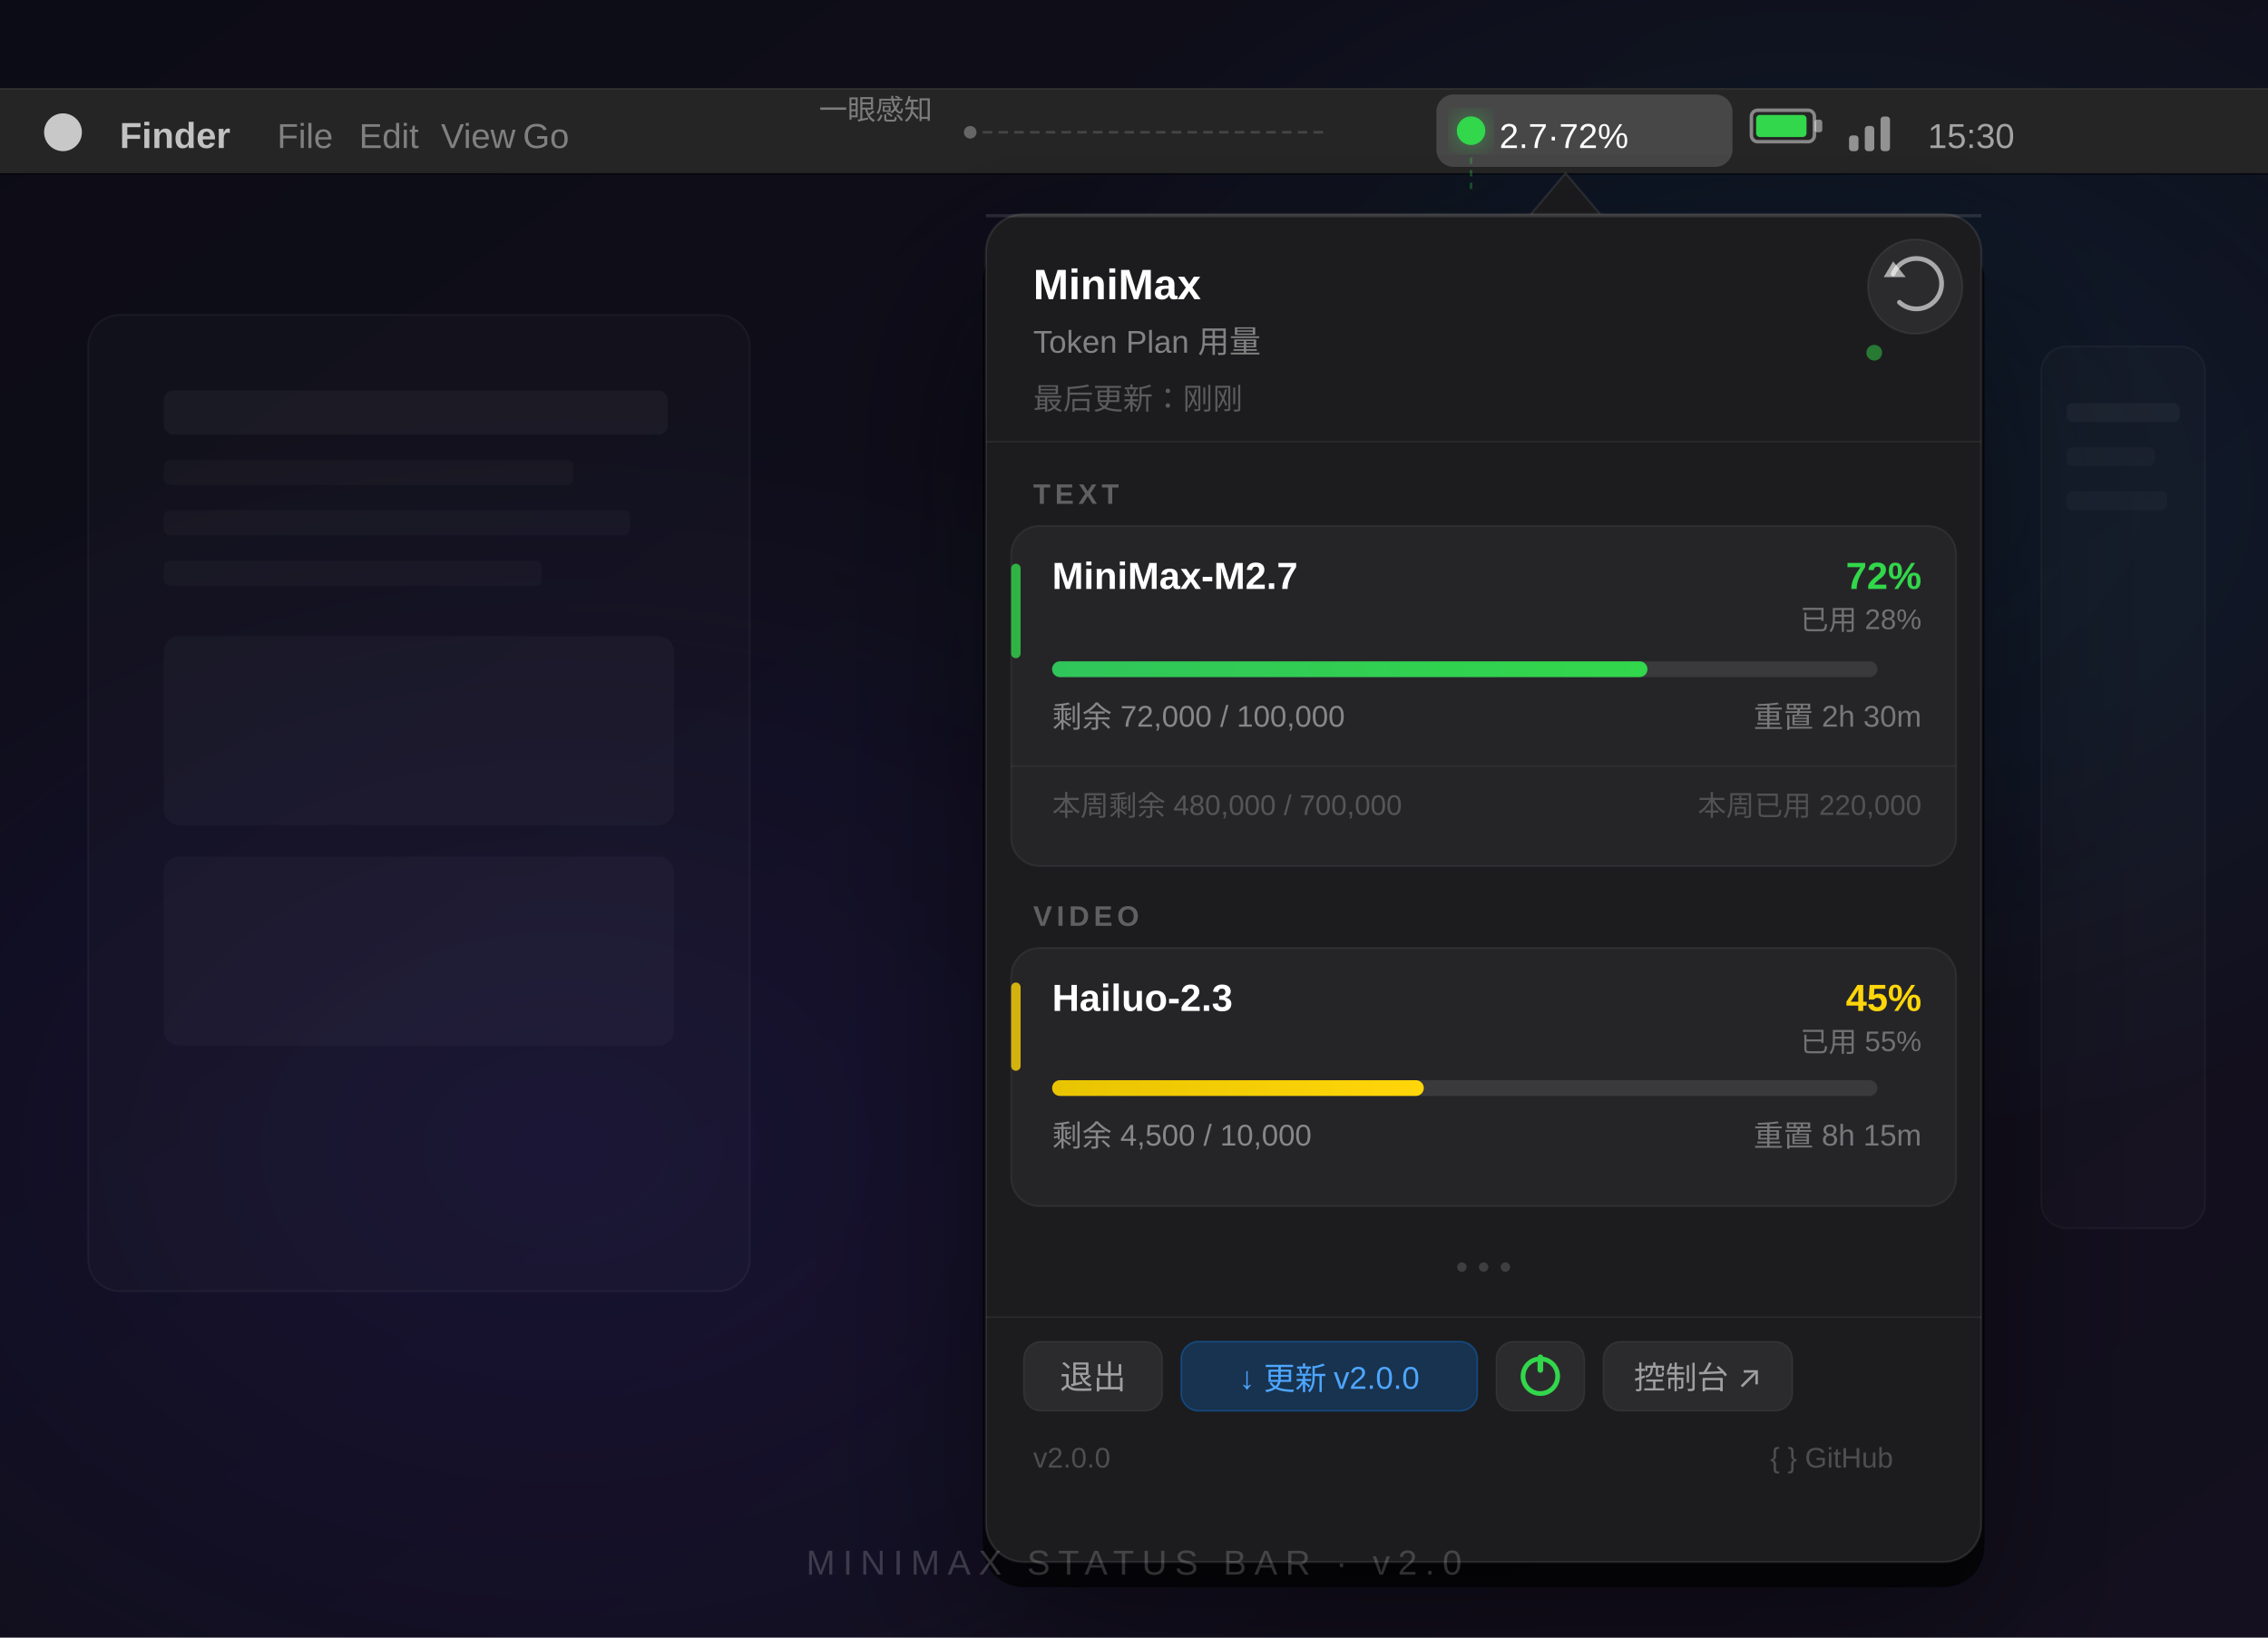
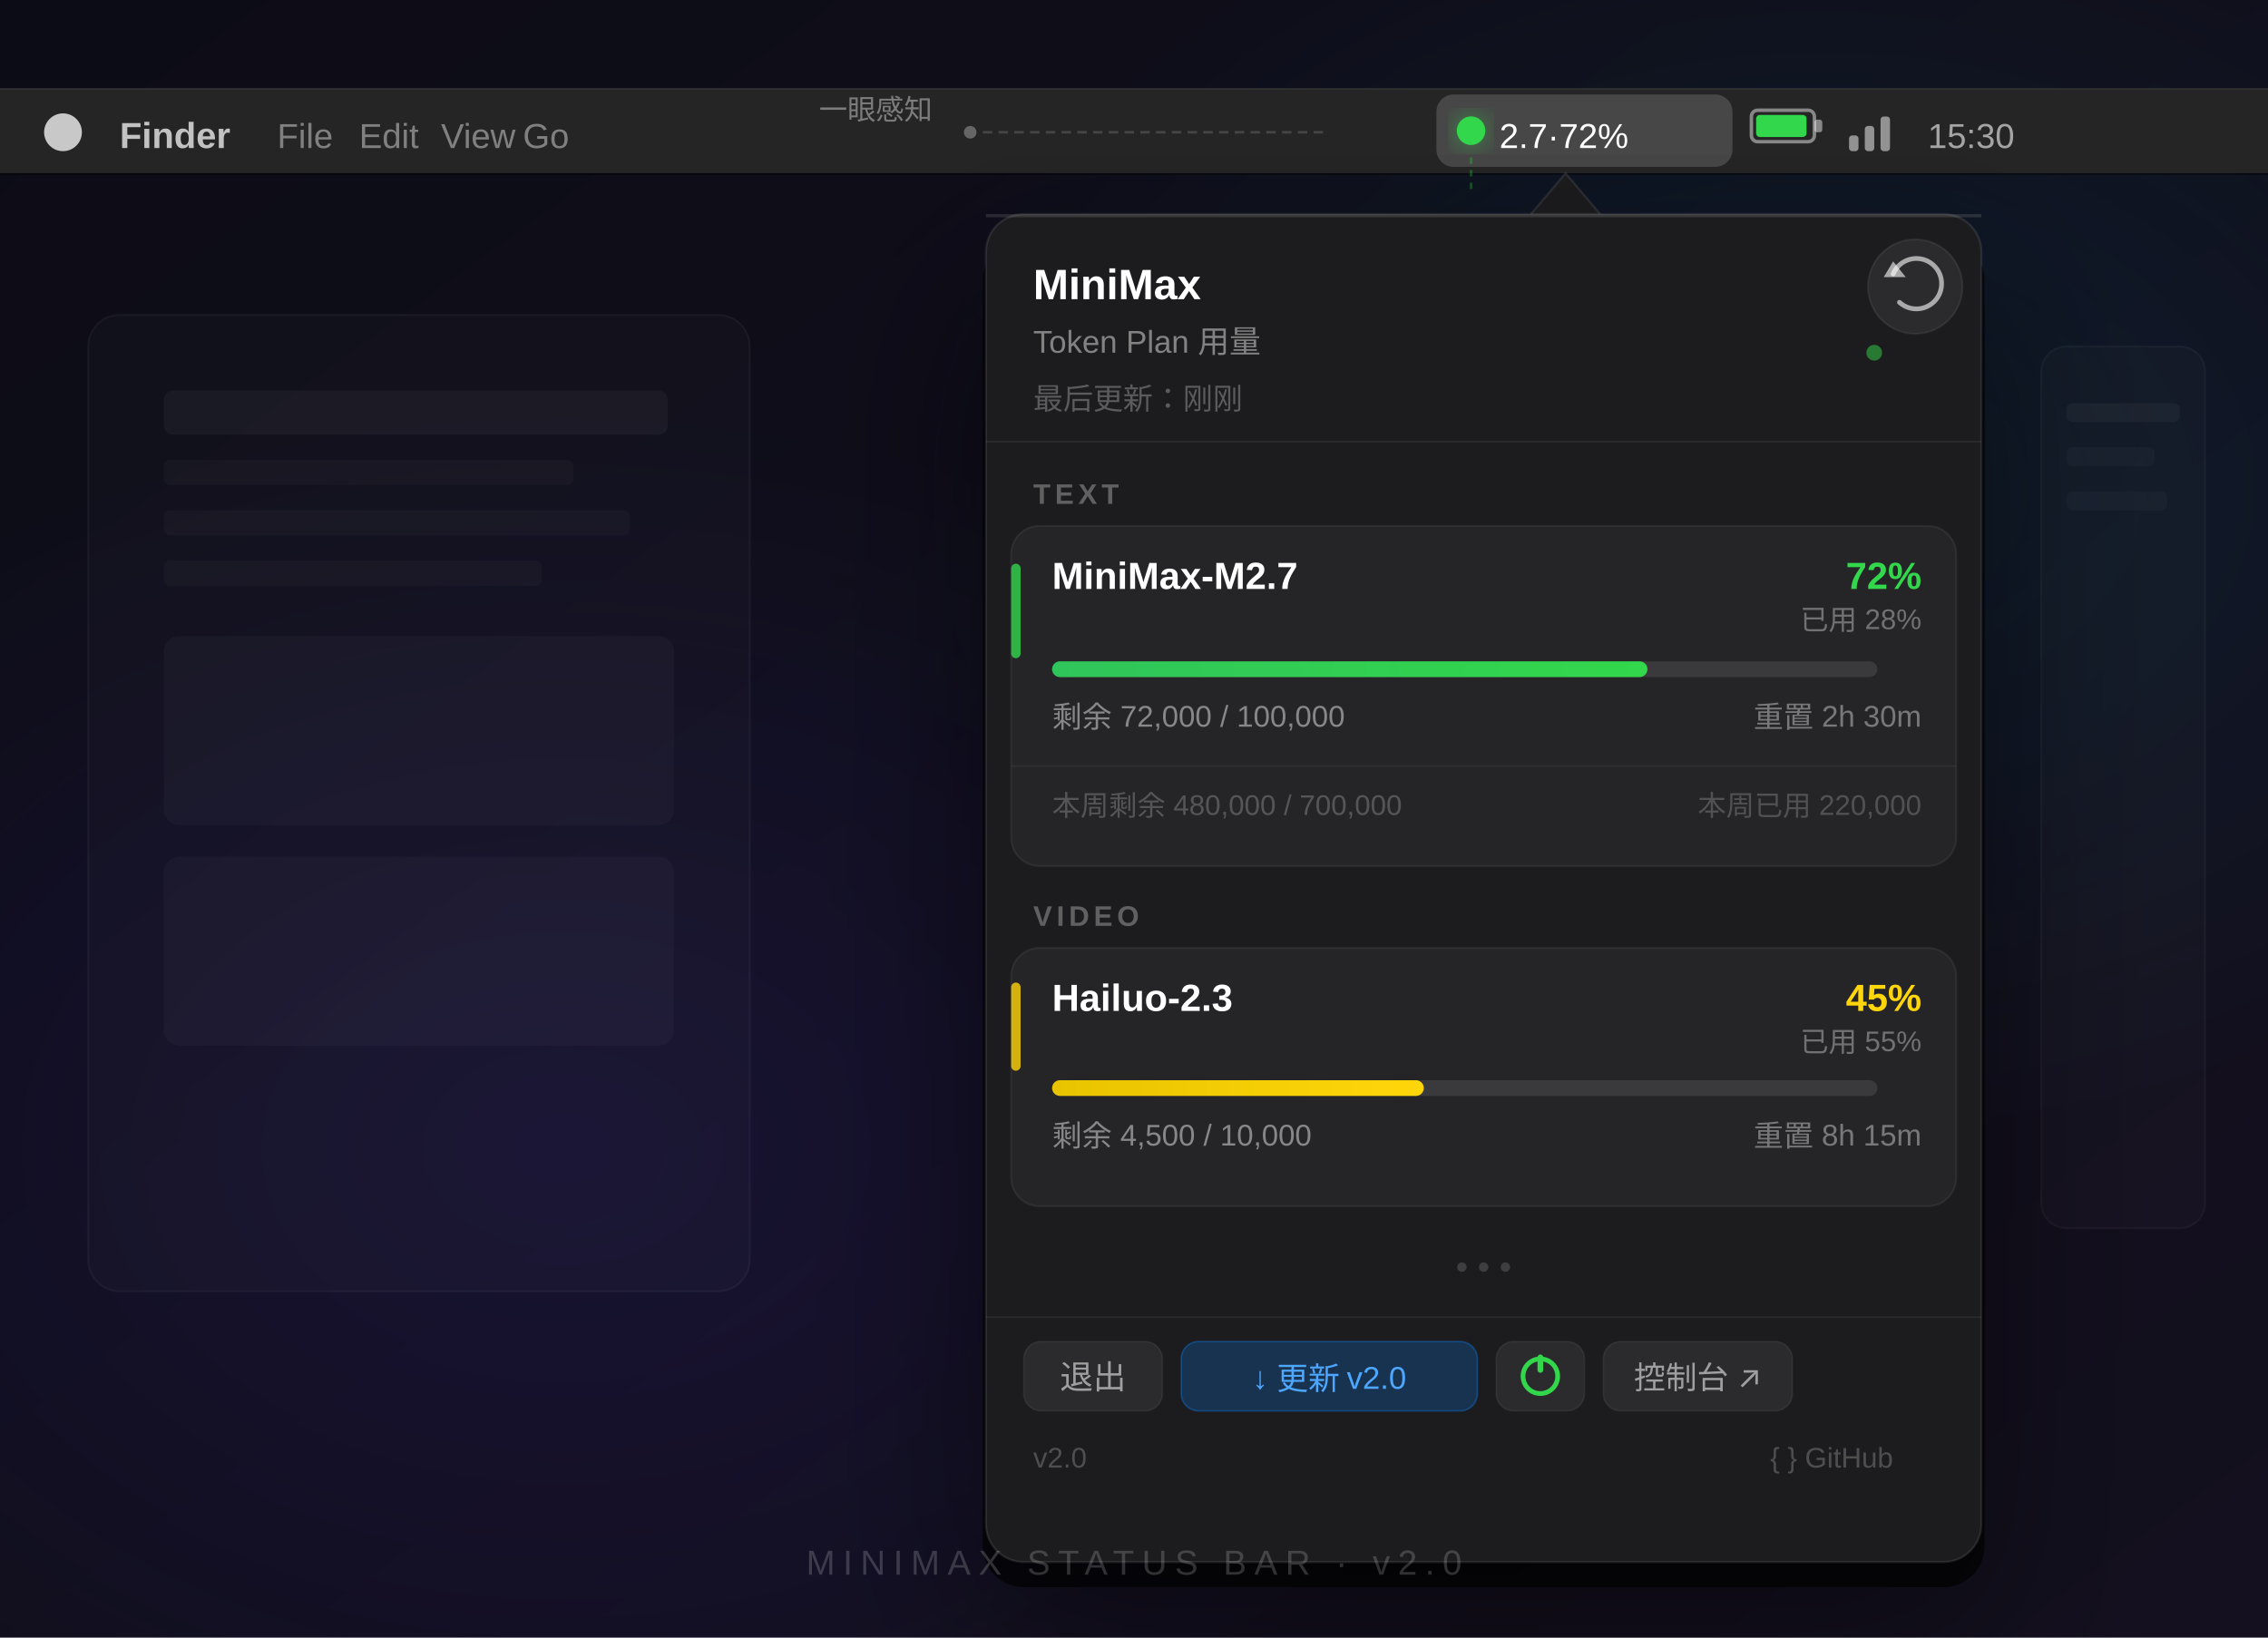
<svg xmlns="http://www.w3.org/2000/svg" width="720" height="520" viewBox="0 0 720 520">
  <defs>
    <linearGradient id="bg" x1="0%" y1="0%" x2="100%" y2="100%">
      <stop offset="0%" stop-color="#0c0c16" />
      <stop offset="100%" stop-color="#14101f" />
    </linearGradient>
    <radialGradient id="glow-left" cx="25%" cy="70%" r="45%">
      <stop offset="0%" stop-color="#4f35e8" stop-opacity="0.12" />
      <stop offset="100%" stop-color="#4f35e8" stop-opacity="0" />
    </radialGradient>
    <radialGradient id="glow-right" cx="80%" cy="30%" r="40%">
      <stop offset="0%" stop-color="#00b4d8" stop-opacity="0.09" />
      <stop offset="100%" stop-color="#00b4d8" stop-opacity="0" />
    </radialGradient>
    <filter id="panel-shadow" x="-25%" y="-10%" width="150%" height="140%">
      <feDropShadow dx="0" dy="16" stdDeviation="28" flood-color="#000000" flood-opacity="0.65" />
    </filter>
    <filter id="btn-glow" x="-30%" y="-30%" width="160%" height="160%">
      <feGaussianBlur stdDeviation="4" result="blur" />
      <feMerge>
        <feMergeNode in="blur" />
        <feMergeNode in="SourceGraphic" />
      </feMerge>
    </filter>
    <clipPath id="pb-clip-1">
      <rect width="262" height="4" rx="2" />
    </clipPath>
    <clipPath id="pb-clip-2">
      <rect width="262" height="4" rx="2" />
    </clipPath>
    <clipPath id="pb-clip-3">
      <rect width="262" height="4" rx="2" />
    </clipPath>
  </defs>
  <rect width="720" height="520" fill="url(#bg)" />
  <rect width="720" height="520" fill="url(#glow-left)" />
  <rect width="720" height="520" fill="url(#glow-right)" />
  <rect x="28" y="100" width="210" height="310" rx="10" fill="rgba(255,255,255,0.018)" stroke="rgba(255,255,255,0.045)" stroke-width="0.6" />
  <rect x="52" y="124" width="160" height="14" rx="3" fill="rgba(255,255,255,0.04)" />
  <rect x="52" y="146" width="130" height="8" rx="2" fill="rgba(255,255,255,0.025)" />
  <rect x="52" y="162" width="148" height="8" rx="2" fill="rgba(255,255,255,0.025)" />
  <rect x="52" y="178" width="120" height="8" rx="2" fill="rgba(255,255,255,0.025)" />
  <rect x="52" y="202" width="162" height="60" rx="5" fill="rgba(255,255,255,0.03)" />
  <rect x="52" y="272" width="162" height="60" rx="5" fill="rgba(255,255,255,0.03)" />
  <rect x="648" y="110" width="52" height="280" rx="8" fill="rgba(255,255,255,0.018)" stroke="rgba(255,255,255,0.04)" stroke-width="0.6" />
  <rect x="656" y="128" width="36" height="6" rx="2" fill="rgba(255,255,255,0.04)" />
  <rect x="656" y="142" width="28" height="6" rx="2" fill="rgba(255,255,255,0.03)" />
  <rect x="656" y="156" width="32" height="6" rx="2" fill="rgba(255,255,255,0.03)" />
  <rect x="0" y="28" width="720" height="27" fill="#252525" />
  <rect x="0" y="55" width="720" height="0.5" fill="rgba(0,0,0,0.5)" />
  <rect x="0" y="28" width="720" height="0.5" fill="rgba(255,255,255,0.06)" />
  <circle cx="20" cy="42" r="6" fill="rgba(255,255,255,0.75)" />
  <text x="38" y="47" font-size="11.5" font-weight="600" fill="rgba(255,255,255,0.72)" font-family="'-apple-system','Helvetica Neue',Arial,sans-serif">Finder</text>
  <text x="88" y="47" font-size="11" fill="rgba(255,255,255,0.42)" font-family="'-apple-system','Helvetica Neue',Arial,sans-serif">File</text>
  <text x="114" y="47" font-size="11" fill="rgba(255,255,255,0.42)" font-family="'-apple-system','Helvetica Neue',Arial,sans-serif">Edit</text>
  <text x="140" y="47" font-size="11" fill="rgba(255,255,255,0.42)" font-family="'-apple-system','Helvetica Neue',Arial,sans-serif">View</text>
  <text x="166" y="47" font-size="11" fill="rgba(255,255,255,0.42)" font-family="'-apple-system','Helvetica Neue',Arial,sans-serif">Go</text>
  <rect x="556" y="35" width="20" height="10" rx="2" fill="none" stroke="rgba(255,255,255,0.45)" stroke-width="1.1" />
  <rect x="576" y="38" width="2.5" height="4" rx="0.8" fill="rgba(255,255,255,0.45)" />
  <rect x="557.5" y="36.5" width="16" height="7" rx="1.2" fill="#32d74b" />
  <rect x="587" y="43" width="3" height="5" rx="1" fill="rgba(255,255,255,0.5)" />
  <rect x="592" y="40" width="3" height="8" rx="1" fill="rgba(255,255,255,0.5)" />
  <rect x="597" y="37" width="3" height="11" rx="1" fill="rgba(255,255,255,0.5)" />
  <text x="612" y="47" font-size="11" fill="rgba(255,255,255,0.58)" font-family="'-apple-system','Helvetica Neue',Arial,sans-serif">15:30</text>
  <rect x="456" y="30" width="94" height="23" rx="5.5" fill="rgba(255,255,255,0.16)" />
  <circle cx="467" cy="41.5" r="4.5" fill="#32d74b" />
  <circle cx="467" cy="41.5" r="4.5" fill="#32d74b" filter="url(#btn-glow)" opacity="0.6" />
  <text x="476" y="47" font-size="11" font-weight="500" fill="white" font-family="'-apple-system','Helvetica Neue',Arial,sans-serif">2.7·72%</text>
  <polygon points="497,55 486,68 508,68" fill="#1c1c1e" />
  <polyline points="486,68 497,55 508,68" fill="none" stroke="rgba(255,255,255,0.09)" stroke-width="0.7" />
  <rect x="312" y="76" width="318" height="428" rx="13" fill="rgba(0,0,0,0.7)" filter="url(#panel-shadow)" />
  <rect x="313" y="68" width="316" height="428" rx="12" fill="#1c1c1e" />
  <rect x="313" y="68" width="316" height="428" rx="12" fill="none" stroke="rgba(255,255,255,0.09)" stroke-width="0.7" />
  <rect x="313" y="68" width="316" height="1" rx="0" fill="rgba(255,255,255,0.12)" />
  <text x="328" y="95" font-size="13.5" font-weight="700" fill="white" font-family="'-apple-system','Helvetica Neue',Arial,sans-serif">MiniMax</text>
  <text x="328" y="112" font-size="10" fill="rgba(255,255,255,0.45)" font-family="'-apple-system','Helvetica Neue',Arial,sans-serif">Token Plan 用量</text>
  <circle cx="608" cy="91" r="15" fill="rgba(255,255,255,0.07)" />
  <circle cx="608" cy="91" r="15" fill="none" stroke="rgba(255,255,255,0.07)" stroke-width="0.6" />
  <path d="M601,87 A8,8 0 1,1 603,96" fill="none" stroke="rgba(255,255,255,0.6)" stroke-width="1.5" stroke-linecap="round" />
  <polygon points="601,83 598,88 605,88" fill="rgba(255,255,255,0.6)" />
  <circle cx="595" cy="112" r="2.5" fill="rgba(50,215,75,0.5)" />
  <text x="328" y="130" font-size="9.5" fill="rgba(255,255,255,0.28)" font-family="'-apple-system','Helvetica Neue',Arial,sans-serif">最后更新：刚刚</text>
  <rect x="313" y="140" width="316" height="0.5" fill="rgba(255,255,255,0.07)" />
  <text x="328" y="160" font-size="9" font-weight="600" fill="rgba(255,255,255,0.3)" font-family="'-apple-system','Helvetica Neue',Arial,sans-serif" letter-spacing="1.4">TEXT</text>
  <rect x="321" y="167" width="300" height="108" rx="9" fill="#252528" />
  <rect x="321" y="167" width="300" height="108" rx="9" fill="none" stroke="rgba(255,255,255,0.06)" stroke-width="0.6" />
  <rect x="321" y="179" width="3" height="30" rx="1.5" fill="#32d74b" opacity="0.8" />
  <text x="334" y="187" font-size="12" font-weight="600" fill="white" font-family="'-apple-system','Helvetica Neue',Arial,sans-serif">MiniMax-M2.7</text>
  <text x="610" y="187" font-size="12" font-weight="600" fill="#32d74b" font-family="'-apple-system','Helvetica Neue',Arial,sans-serif" text-anchor="end">72%</text>
  <text x="610" y="200" font-size="9" fill="rgba(255,255,255,0.35)" font-family="'-apple-system','Helvetica Neue',Arial,sans-serif" text-anchor="end">已用 28%</text>
  <rect x="334" y="210" width="262" height="5" rx="2.5" fill="#3a3a3c" />
  <rect x="334" y="210" width="189" height="5" rx="2.5" fill="url(#progress-green)" />
  <defs>
    <linearGradient id="progress-green" x1="0%" y1="0%" x2="100%" y2="0%">
      <stop offset="0%" stop-color="#30c55a" />
      <stop offset="100%" stop-color="#32d74b" />
    </linearGradient>
    <linearGradient id="progress-yellow" x1="0%" y1="0%" x2="100%" y2="0%">
      <stop offset="0%" stop-color="#e8c400" />
      <stop offset="100%" stop-color="#ffd60a" />
    </linearGradient>
    <linearGradient id="progress-red" x1="0%" y1="0%" x2="100%" y2="0%">
      <stop offset="0%" stop-color="#e03030" />
      <stop offset="100%" stop-color="#ff453a" />
    </linearGradient>
  </defs>
  <text x="334" y="231" font-size="9.5" fill="rgba(255,255,255,0.45)" font-family="'-apple-system','Helvetica Neue',Arial,sans-serif">剩余 72,000 / 100,000</text>
  <text x="610" y="231" font-size="9.5" fill="rgba(255,255,255,0.38)" font-family="'-apple-system','Helvetica Neue',Arial,sans-serif" text-anchor="end">重置 2h 30m</text>
  <rect x="321" y="243" width="300" height="0.5" fill="rgba(255,255,255,0.05)" />
  <text x="334" y="259" font-size="9" fill="rgba(255,255,255,0.22)" font-family="'-apple-system','Helvetica Neue',Arial,sans-serif">本周剩余 480,000 / 700,000</text>
  <text x="610" y="259" font-size="9" fill="rgba(255,255,255,0.2)" font-family="'-apple-system','Helvetica Neue',Arial,sans-serif" text-anchor="end">本周已用 220,000</text>
  <text x="328" y="294" font-size="9" font-weight="600" fill="rgba(255,255,255,0.3)" font-family="'-apple-system','Helvetica Neue',Arial,sans-serif" letter-spacing="1.4">VIDEO</text>
  <rect x="321" y="301" width="300" height="82" rx="9" fill="#252528" />
  <rect x="321" y="301" width="300" height="82" rx="9" fill="none" stroke="rgba(255,255,255,0.06)" stroke-width="0.6" />
  <rect x="321" y="312" width="3" height="28" rx="1.5" fill="#ffd60a" opacity="0.8" />
  <text x="334" y="321" font-size="12" font-weight="600" fill="white" font-family="'-apple-system','Helvetica Neue',Arial,sans-serif">Hailuo-2.3</text>
  <text x="610" y="321" font-size="12" font-weight="600" fill="#ffd60a" font-family="'-apple-system','Helvetica Neue',Arial,sans-serif" text-anchor="end">45%</text>
  <text x="610" y="334" font-size="9" fill="rgba(255,255,255,0.35)" font-family="'-apple-system','Helvetica Neue',Arial,sans-serif" text-anchor="end">已用 55%</text>
  <rect x="334" y="343" width="262" height="5" rx="2.5" fill="#3a3a3c" />
  <rect x="334" y="343" width="118" height="5" rx="2.5" fill="url(#progress-yellow)" />
  <text x="334" y="364" font-size="9.5" fill="rgba(255,255,255,0.45)" font-family="'-apple-system','Helvetica Neue',Arial,sans-serif">剩余 4,500 / 10,000</text>
  <text x="610" y="364" font-size="9.5" fill="rgba(255,255,255,0.38)" font-family="'-apple-system','Helvetica Neue',Arial,sans-serif" text-anchor="end">重置 8h 15m</text>
  <text x="471" y="406" font-size="11" fill="rgba(255,255,255,0.15)" font-family="'-apple-system','Helvetica Neue',Arial,sans-serif" text-anchor="middle">• • •</text>
  <rect x="313" y="418" width="316" height="0.5" fill="rgba(255,255,255,0.07)" />
  <rect x="325" y="426" width="44" height="22" rx="5.5" fill="rgba(255,255,255,0.07)" />
  <rect x="325" y="426" width="44" height="22" rx="5.5" fill="none" stroke="rgba(255,255,255,0.06)" stroke-width="0.5" />
  <text x="347" y="441" font-size="10.5" fill="rgba(255,255,255,0.55)" font-family="'-apple-system','Helvetica Neue',Arial,sans-serif" text-anchor="middle">退出</text>
  <rect x="375" y="426" width="94" height="22" rx="5.5" fill="rgba(10,132,255,0.22)" />
  <rect x="375" y="426" width="94" height="22" rx="5.5" fill="none" stroke="rgba(10,132,255,0.35)" stroke-width="0.5" />
-   <text x="422" y="441" font-size="10" fill="#4da6ff" font-family="'-apple-system','Helvetica Neue',Arial,sans-serif" text-anchor="middle">↓ 更新 v2.0.0</text>
+   <text x="422" y="441" font-size="10" fill="#4da6ff" font-family="'-apple-system','Helvetica Neue',Arial,sans-serif" text-anchor="middle">↓ 更新 v2.0</text>
  <rect x="475" y="426" width="28" height="22" rx="5.5" fill="rgba(255,255,255,0.07)" />
  <rect x="475" y="426" width="28" height="22" rx="5.5" fill="none" stroke="rgba(255,255,255,0.06)" stroke-width="0.5" />
  <circle cx="489" cy="437" r="5.5" fill="none" stroke="#32d74b" stroke-width="1.5" />
  <line x1="489" y1="431" x2="489" y2="435" stroke="#32d74b" stroke-width="1.8" stroke-linecap="round" />
  <rect x="509" y="426" width="60" height="22" rx="5.5" fill="rgba(255,255,255,0.07)" />
  <rect x="509" y="426" width="60" height="22" rx="5.5" fill="none" stroke="rgba(255,255,255,0.06)" stroke-width="0.5" />
  <text x="539" y="441" font-size="10" fill="rgba(255,255,255,0.55)" font-family="'-apple-system','Helvetica Neue',Arial,sans-serif" text-anchor="middle">控制台 ↗</text>
-   <text x="328" y="466" font-size="9" fill="rgba(255,255,255,0.22)" font-family="'-apple-system','Helvetica Neue',Arial,sans-serif">v2.0.0</text>
+   <text x="328" y="466" font-size="9" fill="rgba(255,255,255,0.22)" font-family="'-apple-system','Helvetica Neue',Arial,sans-serif">v2.0</text>
  <text x="601" y="466" font-size="9" fill="rgba(255,255,255,0.22)" font-family="'-apple-system','Helvetica Neue',Arial,sans-serif" text-anchor="end">{ } GitHub</text>
  <line x1="420" y1="42" x2="310" y2="42" stroke="rgba(255,255,255,0.15)" stroke-width="0.8" stroke-dasharray="3,2" />
  <circle cx="308" cy="42" r="2" fill="rgba(255,255,255,0.3)" />
  <text x="296" y="38" font-size="9" fill="rgba(255,255,255,0.4)" font-family="'-apple-system','Helvetica Neue',Arial,sans-serif" text-anchor="end">一眼感知</text>
  <line x1="467" y1="50" x2="467" y2="62" stroke="rgba(50,215,75,0.3)" stroke-width="0.8" stroke-dasharray="2,2" />
  <text x="360" y="500" font-size="11" fill="rgba(255,255,255,0.18)" font-family="'-apple-system','Helvetica Neue',Arial,sans-serif" text-anchor="middle" letter-spacing="2.5">MINIMAX STATUS BAR  ·  v2.0</text>
</svg>
